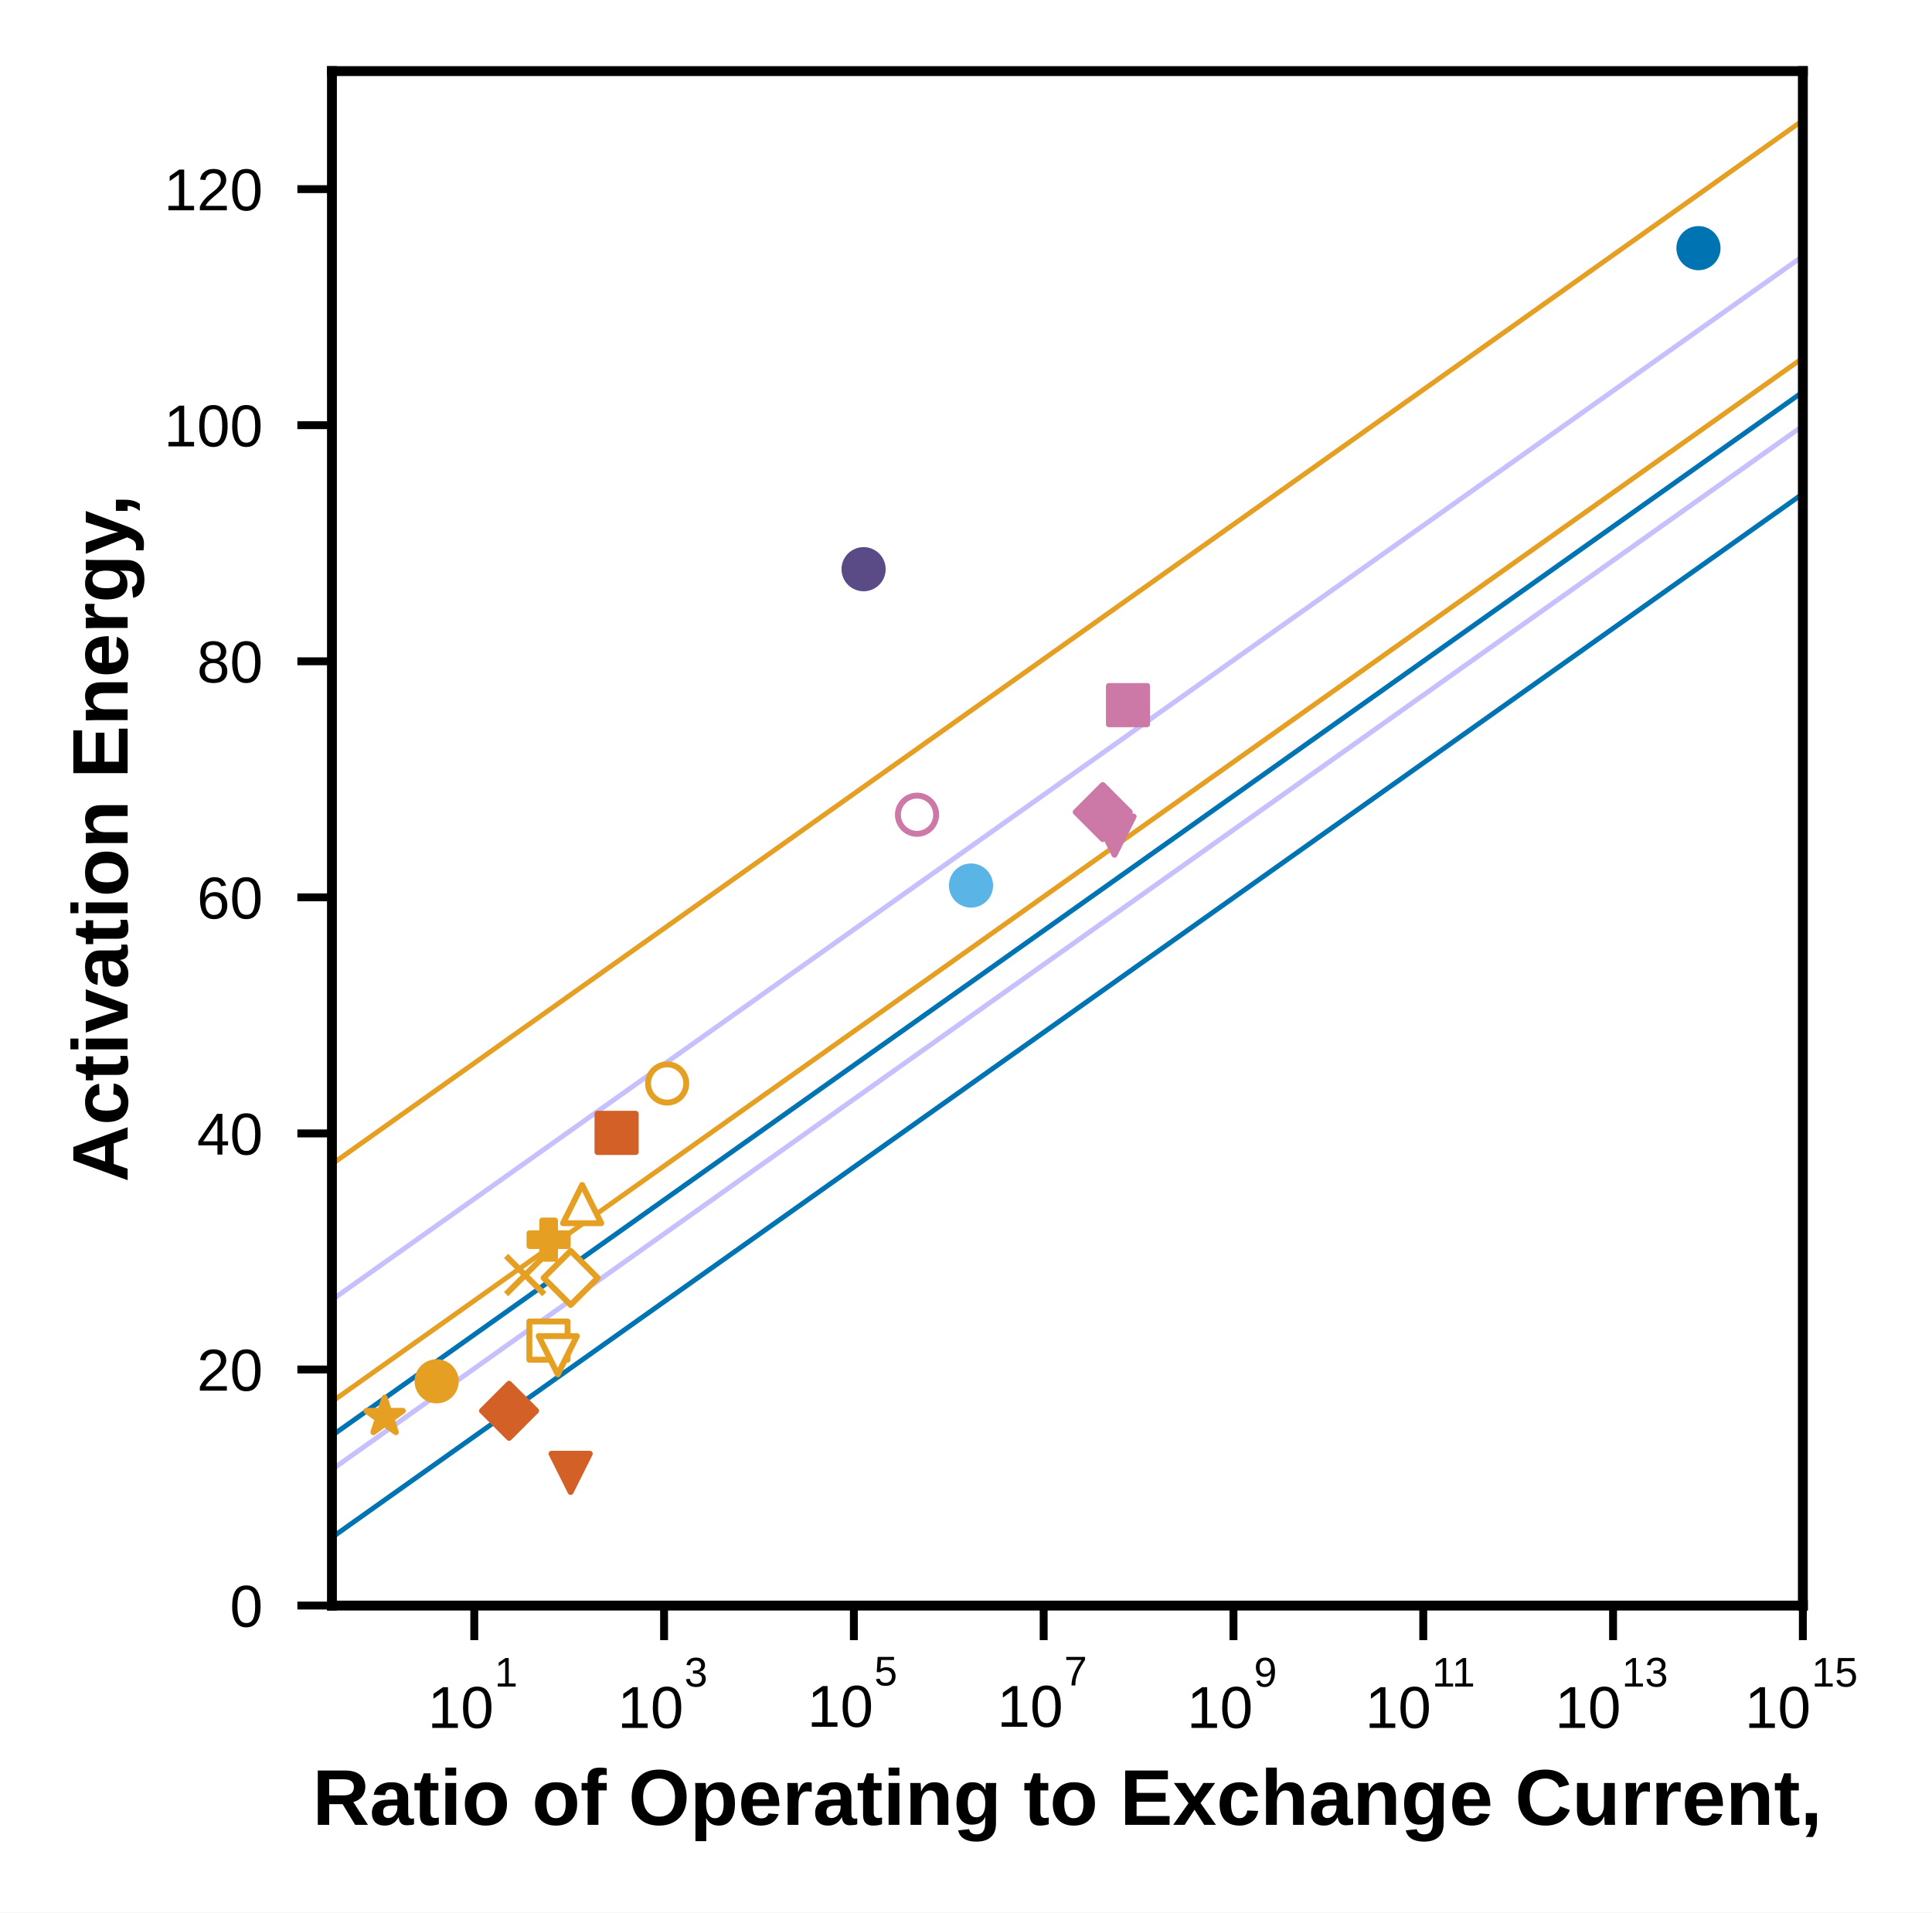
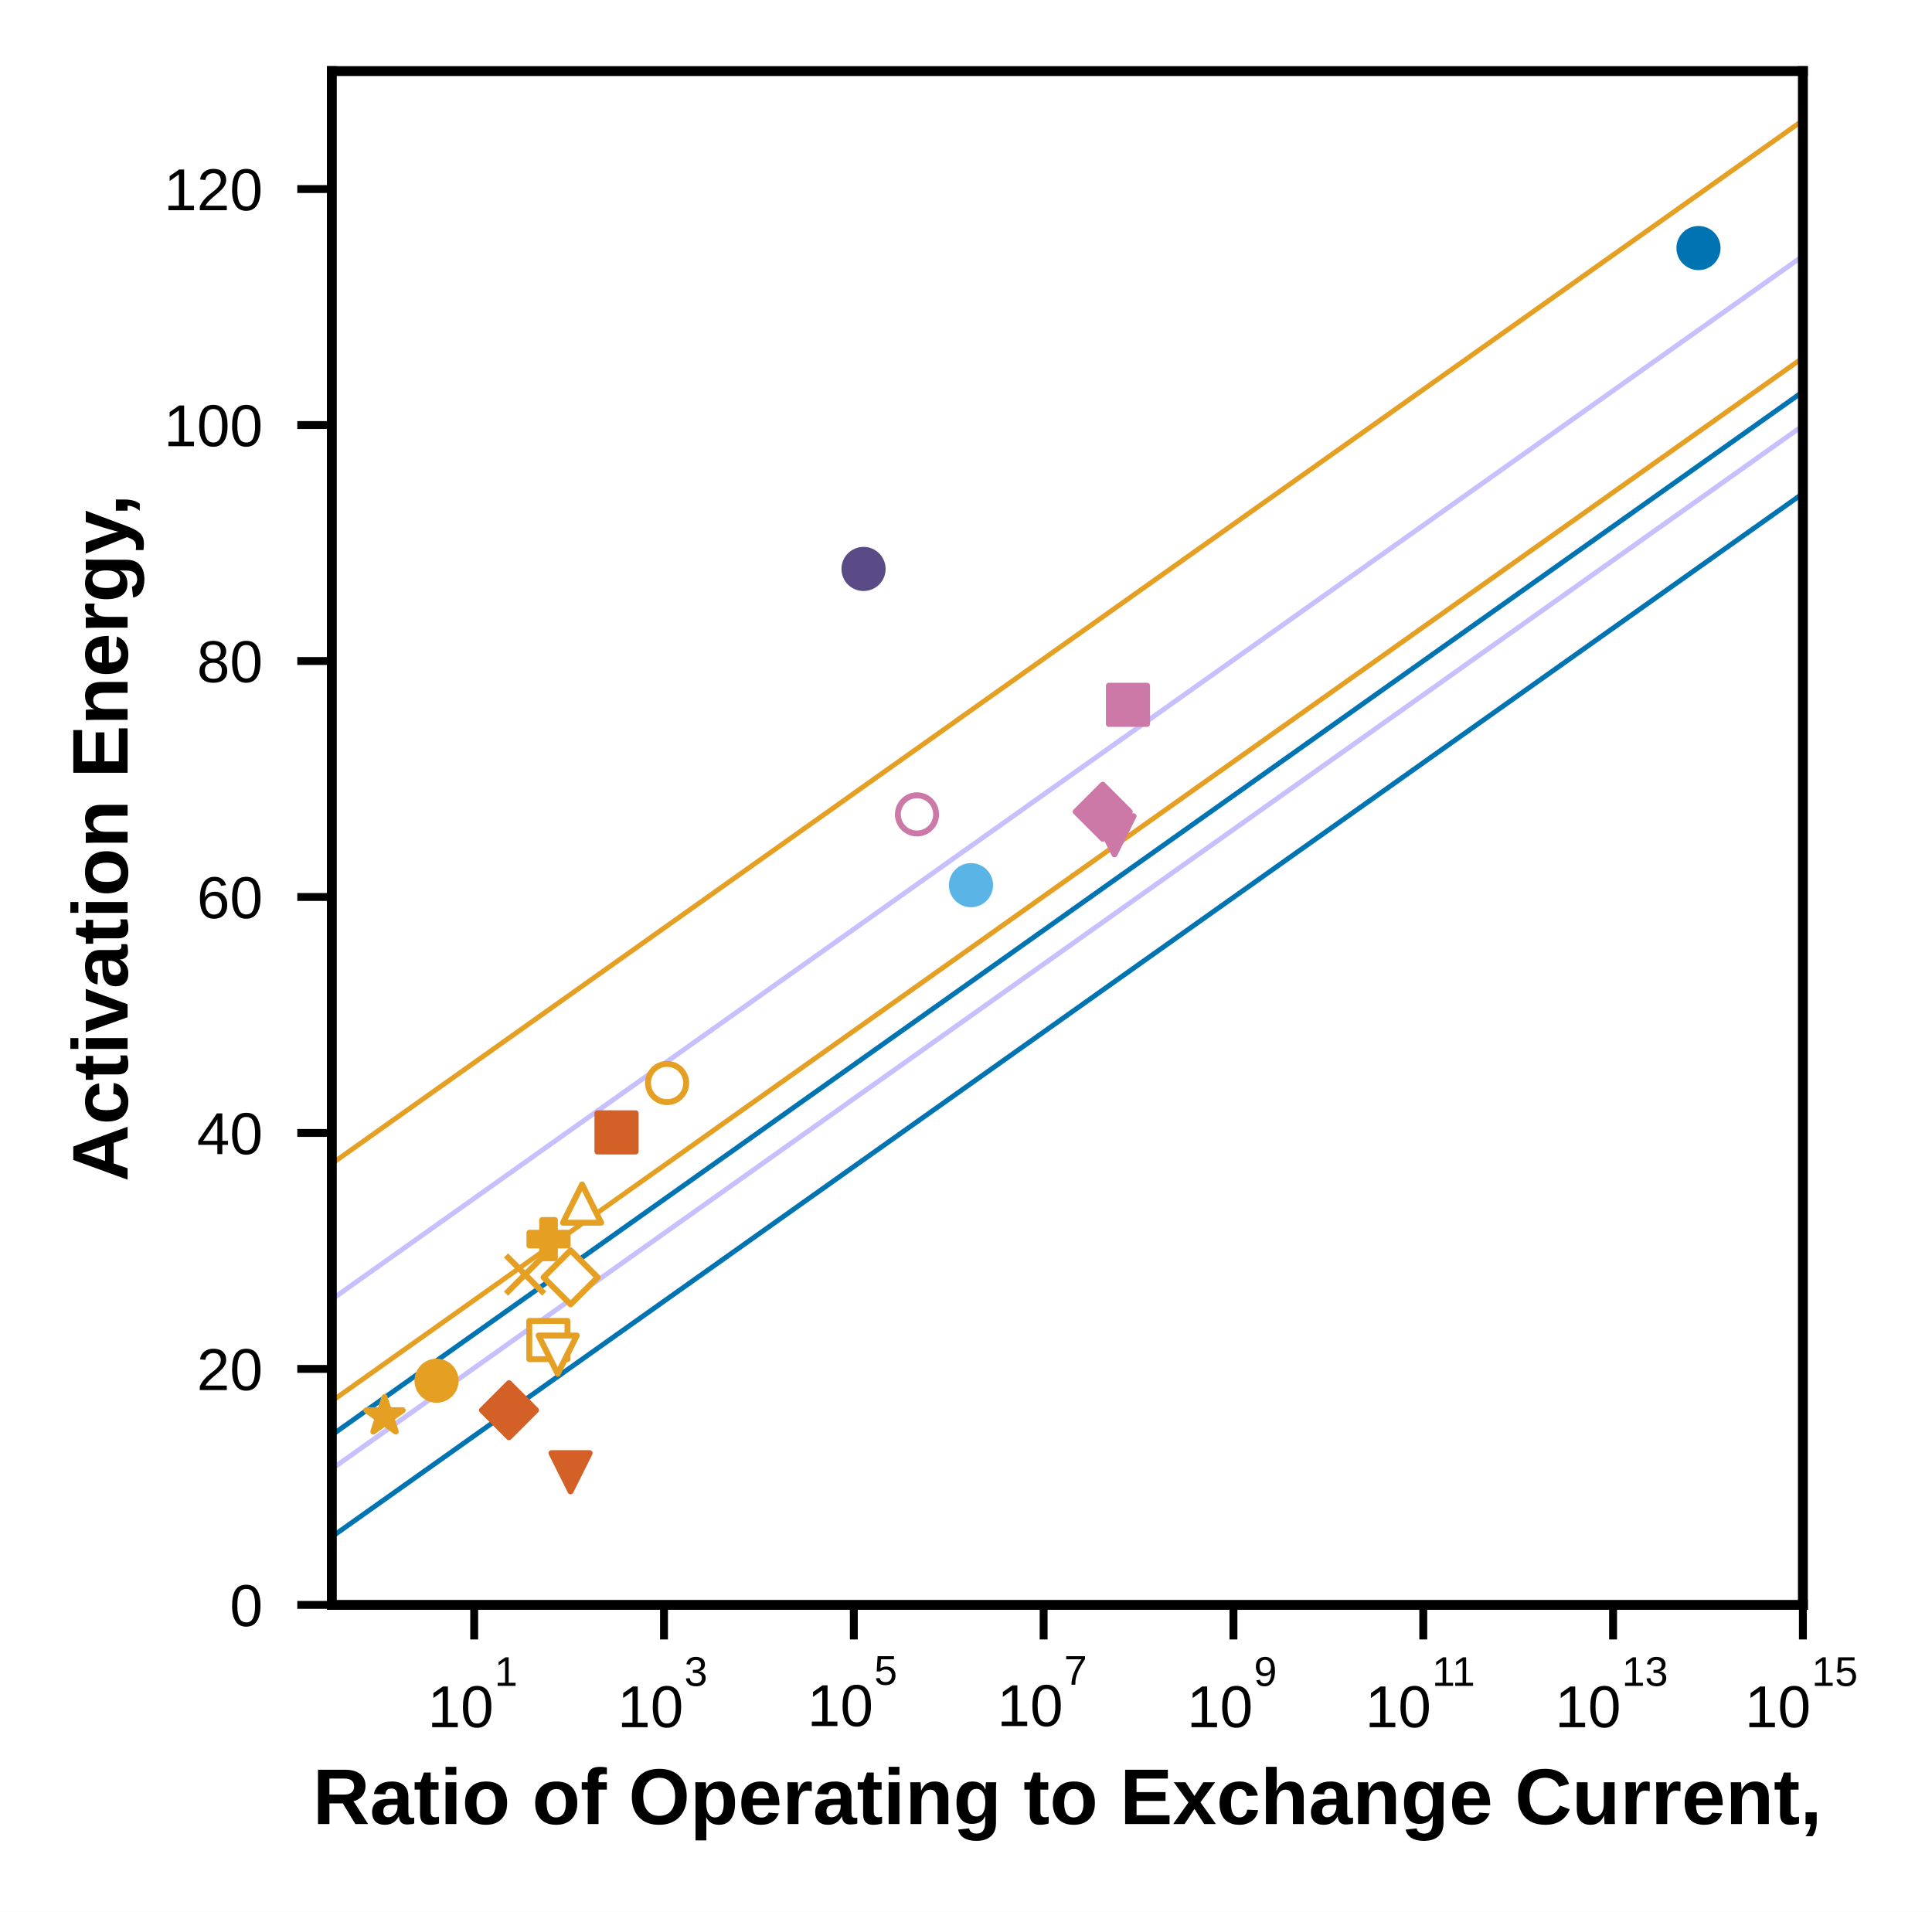
- <svg xmlns="http://www.w3.org/2000/svg" xmlns:xlink="http://www.w3.org/1999/xlink" width="195.679pt" height="193.677pt" viewBox="0 0 195.679 193.677" version="1.1">
+ <svg xmlns="http://www.w3.org/2000/svg" xmlns:xlink="http://www.w3.org/1999/xlink" width="195.739pt" height="193.677pt" viewBox="0 0 195.739 193.677" version="1.1">
  <defs>
    <style type="text/css">*{stroke-linejoin: round; stroke-linecap: butt}</style>
  </defs>
  <g id="figure_1">
    <g id="patch_1">
-       <path d="M 0 193.677  L 195.679 193.677  L 195.679 0  L 0 0  z " style="fill: #ffffff" />
+       <path d="M 0 193.677  L 195.739 193.677  L 195.739 0  L 0 0  z " style="fill: #ffffff" />
    </g>
    <g id="axes_1">
      <g id="patch_2">
-         <path d="M 33.62 162.59  L 182.599 162.59  L 182.599 7.2  L 33.62 7.2  z " style="fill: #ffffff" />
+         <path d="M 33.62 162.59  L 182.659 162.59  L 182.659 7.2  L 33.62 7.2  z " style="fill: #ffffff" />
      </g>
      <g id="matplotlib.axis_1">
        <g id="xtick_1">
          <g id="line2d_1">
            <defs>
-               <path id="m59f8ba6eaf" d="M 0 0  L 0 3.5  " style="stroke: #000000; stroke-width: 0.8" />
+               <path id="mdfa08ad2f6" d="M 0 0  L 0 3.5  " style="stroke: #000000; stroke-width: 0.8" />
            </defs>
            <g>
-               <use xlink:href="#m59f8ba6eaf" x="48.037" y="162.59" style="stroke: #000000; stroke-width: 0.8" />
+               <use xlink:href="#mdfa08ad2f6" x="48.043" y="162.59" style="stroke: #000000; stroke-width: 0.8" />
            </g>
          </g>
          <g id="text_1">
-             <g transform="translate(43.32702 175.7774)">
+             <g transform="translate(43.33283 175.7774)">
              <text>
                <tspan style="font: 6px 'Arial'" x="0 3.337" y="-0.8">10</tspan>
                <tspan style="font: 4.2px 'Arial'" x="6.778" y="-4.981">1</tspan>
              </text>
            </g>
          </g>
        </g>
        <g id="xtick_2">
          <g id="line2d_2">
            <g>
-               <use xlink:href="#m59f8ba6eaf" x="67.26" y="162.59" style="stroke: #000000; stroke-width: 0.8" />
+               <use xlink:href="#mdfa08ad2f6" x="67.274" y="162.59" style="stroke: #000000; stroke-width: 0.8" />
            </g>
          </g>
          <g id="text_2">
-             <g transform="translate(62.55014 175.7774)">
+             <g transform="translate(62.56369 175.7774)">
              <text>
                <tspan style="font: 6px 'Arial'" x="0 3.337" y="-0.8">10</tspan>
                <tspan style="font: 4.2px 'Arial'" x="6.778" y="-4.981">3</tspan>
              </text>
            </g>
          </g>
        </g>
        <g id="xtick_3">
          <g id="line2d_3">
            <g>
-               <use xlink:href="#m59f8ba6eaf" x="86.483" y="162.59" style="stroke: #000000; stroke-width: 0.8" />
+               <use xlink:href="#mdfa08ad2f6" x="86.505" y="162.59" style="stroke: #000000; stroke-width: 0.8" />
            </g>
          </g>
          <g id="text_3">
-             <g transform="translate(81.77326 175.7174)">
+             <g transform="translate(81.79455 175.7174)">
              <text>
                <tspan style="font: 6px 'Arial'" x="0 3.337" y="-0.854">10</tspan>
                <tspan style="font: 4.2px 'Arial'" x="6.778" y="-5.036">5</tspan>
              </text>
            </g>
          </g>
        </g>
        <g id="xtick_4">
          <g id="line2d_4">
            <g>
-               <use xlink:href="#m59f8ba6eaf" x="105.706" y="162.59" style="stroke: #000000; stroke-width: 0.8" />
+               <use xlink:href="#mdfa08ad2f6" x="105.735" y="162.59" style="stroke: #000000; stroke-width: 0.8" />
            </g>
          </g>
          <g id="text_4">
-             <g transform="translate(100.9964 175.7174)">
+             <g transform="translate(101.0254 175.7174)">
              <text>
                <tspan style="font: 6px 'Arial'" x="0 3.337" y="-0.854">10</tspan>
                <tspan style="font: 4.2px 'Arial'" x="6.778" y="-5.036">7</tspan>
              </text>
            </g>
          </g>
        </g>
        <g id="xtick_5">
          <g id="line2d_5">
            <g>
-               <use xlink:href="#m59f8ba6eaf" x="124.929" y="162.59" style="stroke: #000000; stroke-width: 0.8" />
+               <use xlink:href="#mdfa08ad2f6" x="124.966" y="162.59" style="stroke: #000000; stroke-width: 0.8" />
            </g>
          </g>
          <g id="text_5">
-             <g transform="translate(120.2195 175.7774)">
+             <g transform="translate(120.2563 175.7774)">
              <text>
                <tspan style="font: 6px 'Arial'" x="0 3.337" y="-0.8">10</tspan>
                <tspan style="font: 4.2px 'Arial'" x="6.778" y="-4.981">9</tspan>
              </text>
            </g>
          </g>
        </g>
        <g id="xtick_6">
          <g id="line2d_6">
            <g>
-               <use xlink:href="#m59f8ba6eaf" x="144.153" y="162.59" style="stroke: #000000; stroke-width: 0.8" />
+               <use xlink:href="#mdfa08ad2f6" x="144.197" y="162.59" style="stroke: #000000; stroke-width: 0.8" />
            </g>
          </g>
          <g id="text_6">
-             <g transform="translate(138.2726 175.7774)">
+             <g transform="translate(138.3171 175.7774)">
              <text>
                <tspan style="font: 6px 'Arial'" x="0 3.337" y="-0.8">10</tspan>
                <tspan style="font: 4.2px 'Arial'" x="6.778 9.114" y="-4.981">11</tspan>
              </text>
            </g>
          </g>
        </g>
        <g id="xtick_7">
          <g id="line2d_7">
            <g>
-               <use xlink:href="#m59f8ba6eaf" x="163.376" y="162.59" style="stroke: #000000; stroke-width: 0.8" />
+               <use xlink:href="#mdfa08ad2f6" x="163.428" y="162.59" style="stroke: #000000; stroke-width: 0.8" />
            </g>
          </g>
          <g id="text_7">
-             <g transform="translate(157.4957 175.7774)">
+             <g transform="translate(157.548 175.7774)">
              <text>
                <tspan style="font: 6px 'Arial'" x="0 3.337" y="-0.8">10</tspan>
                <tspan style="font: 4.2px 'Arial'" x="6.778 9.114" y="-4.981">13</tspan>
              </text>
            </g>
          </g>
        </g>
        <g id="xtick_8">
          <g id="line2d_8">
            <g>
-               <use xlink:href="#m59f8ba6eaf" x="182.599" y="162.59" style="stroke: #000000; stroke-width: 0.8" />
+               <use xlink:href="#mdfa08ad2f6" x="182.659" y="162.59" style="stroke: #000000; stroke-width: 0.8" />
            </g>
          </g>
          <g id="text_8">
-             <g transform="translate(176.7188 175.7774)">
+             <g transform="translate(176.7788 175.7774)">
              <text>
                <tspan style="font: 6px 'Arial'" x="0 3.337" y="-0.8">10</tspan>
                <tspan style="font: 4.2px 'Arial'" x="6.778 9.114" y="-4.981">15</tspan>
              </text>
            </g>
          </g>
        </g>
        <g id="text_9">
-           <text style="font: 700 8px 'Arial', sans-serif; text-anchor: middle" x="108.109" y="184.794" transform="rotate(-0 108.1093 184.7936)">Ratio of Operating to Exchange Current,</text>
+           <text style="font: 700 8px 'Arial', sans-serif; text-anchor: middle" x="108.139" y="184.794" transform="rotate(-0 108.1393 184.7936)">Ratio of Operating to Exchange Current,</text>
        </g>
      </g>
      <g id="matplotlib.axis_2">
        <g id="ytick_1">
          <g id="line2d_9">
            <defs>
-               <path id="m1015390d9a" d="M 0 0  L -3.5 0  " style="stroke: #000000; stroke-width: 0.8" />
+               <path id="m49e9989219" d="M 0 0  L -3.5 0  " style="stroke: #000000; stroke-width: 0.8" />
            </defs>
            <g>
-               <use xlink:href="#m1015390d9a" x="33.62" y="162.59" style="stroke: #000000; stroke-width: 0.8" />
+               <use xlink:href="#m49e9989219" x="33.62" y="162.59" style="stroke: #000000; stroke-width: 0.8" />
            </g>
          </g>
          <g id="text_10">
            <text style="font: 6px 'Arial', sans-serif; text-anchor: end" x="26.62" y="164.737" transform="rotate(-0 26.61969 164.7372)">0</text>
          </g>
        </g>
        <g id="ytick_2">
          <g id="line2d_10">
            <g>
-               <use xlink:href="#m1015390d9a" x="33.62" y="138.684" style="stroke: #000000; stroke-width: 0.8" />
+               <use xlink:href="#m49e9989219" x="33.62" y="138.684" style="stroke: #000000; stroke-width: 0.8" />
            </g>
          </g>
          <g id="text_11">
            <text style="font: 6px 'Arial', sans-serif; text-anchor: end" x="26.62" y="140.831" transform="rotate(-0 26.61969 140.8311)">20</text>
          </g>
        </g>
        <g id="ytick_3">
          <g id="line2d_11">
            <g>
-               <use xlink:href="#m1015390d9a" x="33.62" y="114.778" style="stroke: #000000; stroke-width: 0.8" />
+               <use xlink:href="#m49e9989219" x="33.62" y="114.778" style="stroke: #000000; stroke-width: 0.8" />
            </g>
          </g>
          <g id="text_12">
            <text style="font: 6px 'Arial', sans-serif; text-anchor: end" x="26.62" y="116.925" transform="rotate(-0 26.61969 116.9249)">40</text>
          </g>
        </g>
        <g id="ytick_4">
          <g id="line2d_12">
            <g>
-               <use xlink:href="#m1015390d9a" x="33.62" y="90.871" style="stroke: #000000; stroke-width: 0.8" />
+               <use xlink:href="#m49e9989219" x="33.62" y="90.871" style="stroke: #000000; stroke-width: 0.8" />
            </g>
          </g>
          <g id="text_13">
            <text style="font: 6px 'Arial', sans-serif; text-anchor: end" x="26.62" y="93.019" transform="rotate(-0 26.61969 93.01882)">60</text>
          </g>
        </g>
        <g id="ytick_5">
          <g id="line2d_13">
            <g>
-               <use xlink:href="#m1015390d9a" x="33.62" y="66.965" style="stroke: #000000; stroke-width: 0.8" />
+               <use xlink:href="#m49e9989219" x="33.62" y="66.965" style="stroke: #000000; stroke-width: 0.8" />
            </g>
          </g>
          <g id="text_14">
            <text style="font: 6px 'Arial', sans-serif; text-anchor: end" x="26.62" y="69.113" transform="rotate(-0 26.61969 69.11268)">80</text>
          </g>
        </g>
        <g id="ytick_6">
          <g id="line2d_14">
            <g>
-               <use xlink:href="#m1015390d9a" x="33.62" y="43.059" style="stroke: #000000; stroke-width: 0.8" />
+               <use xlink:href="#m49e9989219" x="33.62" y="43.059" style="stroke: #000000; stroke-width: 0.8" />
            </g>
          </g>
          <g id="text_15">
            <text style="font: 6px 'Arial', sans-serif; text-anchor: end" x="26.62" y="45.207" transform="rotate(-0 26.61969 45.20655)">100</text>
          </g>
        </g>
        <g id="ytick_7">
          <g id="line2d_15">
            <g>
-               <use xlink:href="#m1015390d9a" x="33.62" y="19.153" style="stroke: #000000; stroke-width: 0.8" />
+               <use xlink:href="#m49e9989219" x="33.62" y="19.153" style="stroke: #000000; stroke-width: 0.8" />
            </g>
          </g>
          <g id="text_16">
            <text style="font: 6px 'Arial', sans-serif; text-anchor: end" x="26.62" y="21.3" transform="rotate(-0 26.61969 21.30041)">120</text>
          </g>
        </g>
        <g id="text_17">
          <text style="font: 700 8px 'Arial', sans-serif; text-anchor: middle" x="12.926" y="84.895" transform="rotate(-90 12.92625 84.89494)">Activation Energy,</text>
        </g>
      </g>
      <g id="QuadContourSet_1">
-         <path d="M 33.62 155.689  L 182.599 49.994  L 182.599 49.994  " clip-path="url(#pd9effc03ba)" style="fill: none; stroke: #0073b2; stroke-width: 0.5" />
-         <path d="M 33.62 145.379  L 61.554 125.561  L 95.955 101.154  L 108.035 92.584  L 182.599 39.684  L 182.599 39.684  " clip-path="url(#pd9effc03ba)" style="fill: none; stroke: #0073b2; stroke-width: 0.5" />
+         <path d="M 33.62 155.689  L 182.659 49.994  L 182.659 49.994  " clip-path="url(#p06edf9e476)" style="fill: none; stroke: #0073b2; stroke-width: 0.5" />
+         <path d="M 33.62 145.379  L 61.565 125.561  L 95.98 101.154  L 108.065 92.584  L 182.659 39.684  L 182.659 39.684  " clip-path="url(#p06edf9e476)" style="fill: none; stroke: #0073b2; stroke-width: 0.5" />
      </g>
      <g id="QuadContourSet_2">
-         <path d="M 33.62 148.815  L 77.798 117.473  L 122.649 85.652  L 149.791 66.397  L 182.599 43.121  L 182.599 43.121  " clip-path="url(#pd9effc03ba)" style="fill: none; stroke: #c6c0fe; stroke-width: 0.5" />
-         <path d="M 33.62 131.631  L 44.807 123.695  L 182.599 25.937  L 182.599 25.937  " clip-path="url(#pd9effc03ba)" style="fill: none; stroke: #c6c0fe; stroke-width: 0.5" />
+         <path d="M 33.62 148.815  L 77.815 117.473  L 122.685 85.652  L 149.751 66.458  L 175.199 48.411  L 182.659 43.121  L 182.659 43.121  " clip-path="url(#p06edf9e476)" style="fill: none; stroke: #c6c0fe; stroke-width: 0.5" />
+         <path d="M 33.62 131.631  L 44.811 123.695  L 182.659 25.937  L 182.659 25.937  " clip-path="url(#p06edf9e476)" style="fill: none; stroke: #c6c0fe; stroke-width: 0.5" />
      </g>
      <g id="QuadContourSet_3">
-         <path d="M 33.62 141.942  L 53.901 127.553  L 182.599 36.247  L 182.599 36.247  " clip-path="url(#pd9effc03ba)" style="fill: none; stroke: #e5a024; stroke-width: 0.5" />
-         <path d="M 33.62 117.884  L 182.599 12.189  L 182.599 12.189  " clip-path="url(#pd9effc03ba)" style="fill: none; stroke: #e5a024; stroke-width: 0.5" />
+         <path d="M 33.62 141.942  L 53.909 127.553  L 182.659 36.247  L 182.659 36.247  " clip-path="url(#p06edf9e476)" style="fill: none; stroke: #e5a024; stroke-width: 0.5" />
+         <path d="M 33.62 117.884  L 182.659 12.189  L 182.659 12.189  " clip-path="url(#p06edf9e476)" style="fill: none; stroke: #e5a024; stroke-width: 0.5" />
      </g>
      <g id="patch_3">
        <path d="M 33.62 162.59  L 33.62 7.2  " style="fill: none; stroke: #000000; stroke-linejoin: miter; stroke-linecap: square" />
      </g>
      <g id="patch_4">
-         <path d="M 182.599 162.59  L 182.599 7.2  " style="fill: none; stroke: #000000; stroke-linejoin: miter; stroke-linecap: square" />
+         <path d="M 182.659 162.59  L 182.659 7.2  " style="fill: none; stroke: #000000; stroke-linejoin: miter; stroke-linecap: square" />
      </g>
      <g id="patch_5">
-         <path d="M 33.62 162.59  L 182.599 162.59  " style="fill: none; stroke: #000000; stroke-linejoin: miter; stroke-linecap: square" />
+         <path d="M 33.62 162.59  L 182.659 162.59  " style="fill: none; stroke: #000000; stroke-linejoin: miter; stroke-linecap: square" />
      </g>
      <g id="patch_6">
-         <path d="M 33.62 7.2  L 182.599 7.2  " style="fill: none; stroke: #000000; stroke-linejoin: miter; stroke-linecap: square" />
+         <path d="M 33.62 7.2  L 182.659 7.2  " style="fill: none; stroke: #000000; stroke-linejoin: miter; stroke-linecap: square" />
      </g>
      <g id="PathCollection_1">
        <defs>
-           <path id="mdda70ba181" d="M 0 1.936  C 0.514 1.936 1.006 1.732 1.369 1.369  C 1.732 1.006 1.936 0.514 1.936 0  C 1.936 -0.514 1.732 -1.006 1.369 -1.369  C 1.006 -1.732 0.514 -1.936 0 -1.936  C -0.514 -1.936 -1.006 -1.732 -1.369 -1.369  C -1.732 -1.006 -1.936 -0.514 -1.936 0  C -1.936 0.514 -1.732 1.006 -1.369 1.369  C -1.006 1.732 -0.514 1.936 0 1.936  z " style="stroke: #5ab4e5; stroke-width: 0.6" />
-         </defs>
-         <g clip-path="url(#pd9effc03ba)">
-           <use xlink:href="#mdda70ba181" x="98.347" y="89.676" style="fill: #5ab4e5; stroke: #5ab4e5; stroke-width: 0.6" />
+           <path id="ma24a5ceb34" d="M 0 1.936  C 0.514 1.936 1.006 1.732 1.369 1.369  C 1.732 1.006 1.936 0.514 1.936 0  C 1.936 -0.514 1.732 -1.006 1.369 -1.369  C 1.006 -1.732 0.514 -1.936 0 -1.936  C -0.514 -1.936 -1.006 -1.732 -1.369 -1.369  C -1.732 -1.006 -1.936 -0.514 -1.936 0  C -1.936 0.514 -1.732 1.006 -1.369 1.369  C -1.006 1.732 -0.514 1.936 0 1.936  z " style="stroke: #5ab4e5; stroke-width: 0.6" />
+         </defs>
+         <g clip-path="url(#p06edf9e476)">
+           <use xlink:href="#ma24a5ceb34" x="98.374" y="89.676" style="fill: #5ab4e5; stroke: #5ab4e5; stroke-width: 0.6" />
        </g>
      </g>
      <g id="PathCollection_2">
        <defs>
-           <path id="m3dbda629e9" d="M 0 1.936  C 0.514 1.936 1.006 1.732 1.369 1.369  C 1.732 1.006 1.936 0.514 1.936 0  C 1.936 -0.514 1.732 -1.006 1.369 -1.369  C 1.006 -1.732 0.514 -1.936 0 -1.936  C -0.514 -1.936 -1.006 -1.732 -1.369 -1.369  C -1.732 -1.006 -1.936 -0.514 -1.936 0  C -1.936 0.514 -1.732 1.006 -1.369 1.369  C -1.006 1.732 -0.514 1.936 0 1.936  z " style="stroke: #5a4a85; stroke-width: 0.6" />
-         </defs>
-         <g clip-path="url(#pd9effc03ba)">
-           <use xlink:href="#m3dbda629e9" x="87.467" y="57.64" style="fill: #5a4a85; stroke: #5a4a85; stroke-width: 0.6" />
+           <path id="m36ba5f5956" d="M 0 1.936  C 0.514 1.936 1.006 1.732 1.369 1.369  C 1.732 1.006 1.936 0.514 1.936 0  C 1.936 -0.514 1.732 -1.006 1.369 -1.369  C 1.006 -1.732 0.514 -1.936 0 -1.936  C -0.514 -1.936 -1.006 -1.732 -1.369 -1.369  C -1.732 -1.006 -1.936 -0.514 -1.936 0  C -1.936 0.514 -1.732 1.006 -1.369 1.369  C -1.006 1.732 -0.514 1.936 0 1.936  z " style="stroke: #5a4a85; stroke-width: 0.6" />
+         </defs>
+         <g clip-path="url(#p06edf9e476)">
+           <use xlink:href="#m36ba5f5956" x="87.489" y="57.64" style="fill: #5a4a85; stroke: #5a4a85; stroke-width: 0.6" />
        </g>
      </g>
      <g id="PathCollection_3">
        <defs>
-           <path id="m2a5d852bc6" d="M 0 2.739  L 2.739 0  L 0 -2.739  L -2.739 0  z " style="stroke: #d36027; stroke-width: 0.6" />
-         </defs>
-         <g clip-path="url(#pd9effc03ba)">
-           <use xlink:href="#m2a5d852bc6" x="51.561" y="142.866" style="fill: #d36027; stroke: #d36027; stroke-width: 0.6" />
+           <path id="mf5b99dde10" d="M 0 2.739  L 2.739 0  L 0 -2.739  L -2.739 0  z " style="stroke: #d36027; stroke-width: 0.6" />
+         </defs>
+         <g clip-path="url(#p06edf9e476)">
+           <use xlink:href="#mf5b99dde10" x="51.568" y="142.866" style="fill: #d36027; stroke: #d36027; stroke-width: 0.6" />
        </g>
      </g>
      <g id="PathCollection_4">
        <defs>
-           <path id="me01fcc374c" d="M -0 1.936  L 1.936 -1.936  L -1.936 -1.936  z " style="stroke: #d36027; stroke-width: 0.6" />
-         </defs>
-         <g clip-path="url(#pd9effc03ba)">
-           <use xlink:href="#me01fcc374c" x="57.795" y="149.152" style="fill: #d36027; stroke: #d36027; stroke-width: 0.6" />
+           <path id="me259a99686" d="M -0 1.936  L 1.936 -1.936  L -1.936 -1.936  z " style="stroke: #d36027; stroke-width: 0.6" />
+         </defs>
+         <g clip-path="url(#p06edf9e476)">
+           <use xlink:href="#me259a99686" x="57.805" y="149.152" style="fill: #d36027; stroke: #d36027; stroke-width: 0.6" />
        </g>
      </g>
      <g id="PathCollection_5">
        <defs>
-           <path id="me2a30d2ce2" d="M -1.936 1.936  L 1.936 1.936  L 1.936 -1.936  L -1.936 -1.936  z " style="stroke: #d36027; stroke-width: 0.6" />
-         </defs>
-         <g clip-path="url(#pd9effc03ba)">
-           <use xlink:href="#me2a30d2ce2" x="62.452" y="114.723" style="fill: #d36027; stroke: #d36027; stroke-width: 0.6" />
+           <path id="mb5a6a4bdee" d="M -1.936 1.936  L 1.936 1.936  L 1.936 -1.936  L -1.936 -1.936  z " style="stroke: #d36027; stroke-width: 0.6" />
+         </defs>
+         <g clip-path="url(#p06edf9e476)">
+           <use xlink:href="#mb5a6a4bdee" x="62.464" y="114.723" style="fill: #d36027; stroke: #d36027; stroke-width: 0.6" />
        </g>
      </g>
      <g id="PathCollection_6">
        <defs>
-           <path id="m339d6d4462" d="M 0 -1.936  L -0.435 -0.598  L -1.842 -0.598  L -0.703 0.229  L -1.138 1.567  L -0 0.74  L 1.138 1.567  L 0.703 0.229  L 1.842 -0.598  L 0.435 -0.598  z " style="stroke: #e5a024; stroke-width: 0.6" />
-         </defs>
-         <g clip-path="url(#pd9effc03ba)">
-           <use xlink:href="#m339d6d4462" x="38.956" y="143.465" style="fill: #e5a024; stroke: #e5a024; stroke-width: 0.6" />
+           <path id="mf04ad7f18f" d="M 0 -1.936  L -0.435 -0.598  L -1.842 -0.598  L -0.703 0.229  L -1.138 1.567  L -0 0.74  L 1.138 1.567  L 0.703 0.229  L 1.842 -0.598  L 0.435 -0.598  z " style="stroke: #e5a024; stroke-width: 0.6" />
+         </defs>
+         <g clip-path="url(#p06edf9e476)">
+           <use xlink:href="#mf04ad7f18f" x="38.958" y="143.465" style="fill: #e5a024; stroke: #e5a024; stroke-width: 0.6" />
        </g>
      </g>
      <g id="PathCollection_7">
        <defs>
-           <path id="mea5c9d6b14" d="M 0 1.936  C 0.514 1.936 1.006 1.732 1.369 1.369  C 1.732 1.006 1.936 0.514 1.936 0  C 1.936 -0.514 1.732 -1.006 1.369 -1.369  C 1.006 -1.732 0.514 -1.936 0 -1.936  C -0.514 -1.936 -1.006 -1.732 -1.369 -1.369  C -1.732 -1.006 -1.936 -0.514 -1.936 0  C -1.936 0.514 -1.732 1.006 -1.369 1.369  C -1.006 1.732 -0.514 1.936 0 1.936  z " style="stroke: #e5a024; stroke-width: 0.6" />
-         </defs>
-         <g clip-path="url(#pd9effc03ba)">
-           <use xlink:href="#mea5c9d6b14" x="44.224" y="139.879" style="fill: #e5a024; stroke: #e5a024; stroke-width: 0.6" />
+           <path id="mcf2ba70696" d="M 0 1.936  C 0.514 1.936 1.006 1.732 1.369 1.369  C 1.732 1.006 1.936 0.514 1.936 0  C 1.936 -0.514 1.732 -1.006 1.369 -1.369  C 1.006 -1.732 0.514 -1.936 0 -1.936  C -0.514 -1.936 -1.006 -1.732 -1.369 -1.369  C -1.732 -1.006 -1.936 -0.514 -1.936 0  C -1.936 0.514 -1.732 1.006 -1.369 1.369  C -1.006 1.732 -0.514 1.936 0 1.936  z " style="stroke: #e5a024; stroke-width: 0.6" />
+         </defs>
+         <g clip-path="url(#p06edf9e476)">
+           <use xlink:href="#mcf2ba70696" x="44.228" y="139.879" style="fill: #e5a024; stroke: #e5a024; stroke-width: 0.6" />
        </g>
      </g>
      <g id="PathCollection_8">
        <defs>
-           <path id="ma37fce8394" d="M -0.645 1.936  L 0.645 1.936  L 0.645 0.645  L 1.936 0.645  L 1.936 -0.645  L 0.645 -0.645  L 0.645 -1.936  L -0.645 -1.936  L -0.645 -0.645  L -1.936 -0.645  L -1.936 0.645  L -0.645 0.645  z " style="stroke: #e5a024; stroke-width: 0.6" />
-         </defs>
-         <g clip-path="url(#pd9effc03ba)">
-           <use xlink:href="#ma37fce8394" x="55.566" y="125.535" style="fill: #e5a024; stroke: #e5a024; stroke-width: 0.6" />
+           <path id="m00a5cb3223" d="M -0.645 1.936  L 0.645 1.936  L 0.645 0.645  L 1.936 0.645  L 1.936 -0.645  L 0.645 -0.645  L 0.645 -1.936  L -0.645 -1.936  L -0.645 -0.645  L -1.936 -0.645  L -1.936 0.645  L -0.645 0.645  z " style="stroke: #e5a024; stroke-width: 0.6" />
+         </defs>
+         <g clip-path="url(#p06edf9e476)">
+           <use xlink:href="#m00a5cb3223" x="55.575" y="125.535" style="fill: #e5a024; stroke: #e5a024; stroke-width: 0.6" />
        </g>
      </g>
      <g id="PathCollection_9">
        <defs>
-           <path id="m2c37dd8e87" d="M -1.936 1.936  L 1.936 -1.936  M -1.936 -1.936  L 1.936 1.936  " style="stroke: #e5a024; stroke-width: 0.6" />
-         </defs>
-         <g clip-path="url(#pd9effc03ba)">
-           <use xlink:href="#m2c37dd8e87" x="53.191" y="129.121" style="fill: #e5a024; stroke: #e5a024; stroke-width: 0.6" />
+           <path id="maf0bce2b60" d="M -1.936 1.936  L 1.936 -1.936  M -1.936 -1.936  L 1.936 1.936  " style="stroke: #e5a024; stroke-width: 0.6" />
+         </defs>
+         <g clip-path="url(#p06edf9e476)">
+           <use xlink:href="#maf0bce2b60" x="53.199" y="129.121" style="fill: #e5a024; stroke: #e5a024; stroke-width: 0.6" />
        </g>
      </g>
      <g id="PathCollection_10">
        <defs>
-           <path id="m26f7a0dbd1" d="M 0 1.936  C 0.514 1.936 1.006 1.732 1.369 1.369  C 1.732 1.006 1.936 0.514 1.936 0  C 1.936 -0.514 1.732 -1.006 1.369 -1.369  C 1.006 -1.732 0.514 -1.936 0 -1.936  C -0.514 -1.936 -1.006 -1.732 -1.369 -1.369  C -1.732 -1.006 -1.936 -0.514 -1.936 0  C -1.936 0.514 -1.732 1.006 -1.369 1.369  C -1.006 1.732 -0.514 1.936 0 1.936  z " style="stroke: #cc79a7; stroke-width: 0.6" />
-         </defs>
-         <g clip-path="url(#pd9effc03ba)">
-           <use xlink:href="#m26f7a0dbd1" x="92.88" y="82.504" style="fill: #ffffff; stroke: #cc79a7; stroke-width: 0.6" />
+           <path id="m44fd5f670d" d="M 0 1.936  C 0.514 1.936 1.006 1.732 1.369 1.369  C 1.732 1.006 1.936 0.514 1.936 0  C 1.936 -0.514 1.732 -1.006 1.369 -1.369  C 1.006 -1.732 0.514 -1.936 0 -1.936  C -0.514 -1.936 -1.006 -1.732 -1.369 -1.369  C -1.732 -1.006 -1.936 -0.514 -1.936 0  C -1.936 0.514 -1.732 1.006 -1.369 1.369  C -1.006 1.732 -0.514 1.936 0 1.936  z " style="stroke: #cc79a7; stroke-width: 0.6" />
+         </defs>
+         <g clip-path="url(#p06edf9e476)">
+           <use xlink:href="#m44fd5f670d" x="92.904" y="82.504" style="fill: #ffffff; stroke: #cc79a7; stroke-width: 0.6" />
        </g>
      </g>
      <g id="PathCollection_11">
        <defs>
-           <path id="m1964cd7545" d="M 0 2.739  L 2.739 0  L 0 -2.739  L -2.739 0  z " style="stroke: #cc79a7; stroke-width: 0.6" />
-         </defs>
-         <g clip-path="url(#pd9effc03ba)">
-           <use xlink:href="#m1964cd7545" x="111.69" y="82.237" style="fill: #cc79a7; stroke: #cc79a7; stroke-width: 0.6" />
+           <path id="m917c3338fc" d="M 0 2.739  L 2.739 0  L 0 -2.739  L -2.739 0  z " style="stroke: #cc79a7; stroke-width: 0.6" />
+         </defs>
+         <g clip-path="url(#p06edf9e476)">
+           <use xlink:href="#m917c3338fc" x="111.722" y="82.237" style="fill: #cc79a7; stroke: #cc79a7; stroke-width: 0.6" />
        </g>
      </g>
      <g id="PathCollection_12">
        <defs>
-           <path id="mef64a7af6f" d="M -0 1.936  L 1.936 -1.936  L -1.936 -1.936  z " style="stroke: #cc79a7; stroke-width: 0.6" />
-         </defs>
-         <g clip-path="url(#pd9effc03ba)">
-           <use xlink:href="#mef64a7af6f" x="112.879" y="84.622" style="fill: #cc79a7; stroke: #cc79a7; stroke-width: 0.6" />
+           <path id="m69e145afae" d="M -0 1.936  L 1.936 -1.936  L -1.936 -1.936  z " style="stroke: #cc79a7; stroke-width: 0.6" />
+         </defs>
+         <g clip-path="url(#p06edf9e476)">
+           <use xlink:href="#m69e145afae" x="112.91" y="84.622" style="fill: #cc79a7; stroke: #cc79a7; stroke-width: 0.6" />
        </g>
      </g>
      <g id="PathCollection_13">
        <defs>
-           <path id="m9283ef0ada" d="M -1.936 1.936  L 1.936 1.936  L 1.936 -1.936  L -1.936 -1.936  z " style="stroke: #cc79a7; stroke-width: 0.6" />
-         </defs>
-         <g clip-path="url(#pd9effc03ba)">
-           <use xlink:href="#m9283ef0ada" x="114.248" y="71.405" style="fill: #cc79a7; stroke: #cc79a7; stroke-width: 0.6" />
+           <path id="m979957c88b" d="M -1.936 1.936  L 1.936 1.936  L 1.936 -1.936  L -1.936 -1.936  z " style="stroke: #cc79a7; stroke-width: 0.6" />
+         </defs>
+         <g clip-path="url(#p06edf9e476)">
+           <use xlink:href="#m979957c88b" x="114.281" y="71.405" style="fill: #cc79a7; stroke: #cc79a7; stroke-width: 0.6" />
        </g>
      </g>
      <g id="PathCollection_14">
        <defs>
-           <path id="m6c36eaa449" d="M -1.936 1.936  L 1.936 1.936  L 1.936 -1.936  L -1.936 -1.936  z " style="stroke: #e5a024; stroke-width: 0.6" />
-         </defs>
-         <g clip-path="url(#pd9effc03ba)">
-           <use xlink:href="#m6c36eaa449" x="55.551" y="135.758" style="fill: #ffffff; stroke: #e5a024; stroke-width: 0.6" />
+           <path id="m6c04292ee0" d="M -1.936 1.936  L 1.936 1.936  L 1.936 -1.936  L -1.936 -1.936  z " style="stroke: #e5a024; stroke-width: 0.6" />
+         </defs>
+         <g clip-path="url(#p06edf9e476)">
+           <use xlink:href="#m6c04292ee0" x="55.559" y="135.758" style="fill: #ffffff; stroke: #e5a024; stroke-width: 0.6" />
        </g>
      </g>
      <g id="PathCollection_15">
        <defs>
-           <path id="m8677952781" d="M -0 1.936  L 1.936 -1.936  L -1.936 -1.936  z " style="stroke: #e5a024; stroke-width: 0.6" />
-         </defs>
-         <g clip-path="url(#pd9effc03ba)">
-           <use xlink:href="#m8677952781" x="56.493" y="137.239" style="fill: #ffffff; stroke: #e5a024; stroke-width: 0.6" />
+           <path id="m0d5f6f601c" d="M -0 1.936  L 1.936 -1.936  L -1.936 -1.936  z " style="stroke: #e5a024; stroke-width: 0.6" />
+         </defs>
+         <g clip-path="url(#p06edf9e476)">
+           <use xlink:href="#m0d5f6f601c" x="56.502" y="137.239" style="fill: #ffffff; stroke: #e5a024; stroke-width: 0.6" />
        </g>
      </g>
      <g id="PathCollection_16">
        <defs>
-           <path id="m75dd921791" d="M 0 2.739  L 2.739 0  L 0 -2.739  L -2.739 0  z " style="stroke: #e5a024; stroke-width: 0.6" />
-         </defs>
-         <g clip-path="url(#pd9effc03ba)">
-           <use xlink:href="#m75dd921791" x="57.799" y="129.408" style="fill: #ffffff; stroke: #e5a024; stroke-width: 0.6" />
+           <path id="me08d983806" d="M 0 2.739  L 2.739 0  L 0 -2.739  L -2.739 0  z " style="stroke: #e5a024; stroke-width: 0.6" />
+         </defs>
+         <g clip-path="url(#p06edf9e476)">
+           <use xlink:href="#me08d983806" x="57.809" y="129.408" style="fill: #ffffff; stroke: #e5a024; stroke-width: 0.6" />
        </g>
      </g>
      <g id="PathCollection_17">
        <defs>
-           <path id="m08485996ee" d="M 0 -1.936  L -1.936 1.936  L 1.936 1.936  z " style="stroke: #e5a024; stroke-width: 0.6" />
-         </defs>
-         <g clip-path="url(#pd9effc03ba)">
-           <use xlink:href="#m08485996ee" x="58.962" y="121.934" style="fill: #ffffff; stroke: #e5a024; stroke-width: 0.6" />
+           <path id="m3e302a6437" d="M 0 -1.936  L -1.936 1.936  L 1.936 1.936  z " style="stroke: #e5a024; stroke-width: 0.6" />
+         </defs>
+         <g clip-path="url(#p06edf9e476)">
+           <use xlink:href="#m3e302a6437" x="58.972" y="121.934" style="fill: #ffffff; stroke: #e5a024; stroke-width: 0.6" />
        </g>
      </g>
      <g id="PathCollection_18">
        <defs>
-           <path id="m58aaf6f381" d="M 0 1.936  C 0.514 1.936 1.006 1.732 1.369 1.369  C 1.732 1.006 1.936 0.514 1.936 0  C 1.936 -0.514 1.732 -1.006 1.369 -1.369  C 1.006 -1.732 0.514 -1.936 0 -1.936  C -0.514 -1.936 -1.006 -1.732 -1.369 -1.369  C -1.732 -1.006 -1.936 -0.514 -1.936 0  C -1.936 0.514 -1.732 1.006 -1.369 1.369  C -1.006 1.732 -0.514 1.936 0 1.936  z " style="stroke: #e5a024; stroke-width: 0.6" />
-         </defs>
-         <g clip-path="url(#pd9effc03ba)">
-           <use xlink:href="#m58aaf6f381" x="67.572" y="109.721" style="fill: #ffffff; stroke: #e5a024; stroke-width: 0.6" />
+           <path id="mfdac8569db" d="M 0 1.936  C 0.514 1.936 1.006 1.732 1.369 1.369  C 1.732 1.006 1.936 0.514 1.936 0  C 1.936 -0.514 1.732 -1.006 1.369 -1.369  C 1.006 -1.732 0.514 -1.936 0 -1.936  C -0.514 -1.936 -1.006 -1.732 -1.369 -1.369  C -1.732 -1.006 -1.936 -0.514 -1.936 0  C -1.936 0.514 -1.732 1.006 -1.369 1.369  C -1.006 1.732 -0.514 1.936 0 1.936  z " style="stroke: #e5a024; stroke-width: 0.6" />
+         </defs>
+         <g clip-path="url(#p06edf9e476)">
+           <use xlink:href="#mfdac8569db" x="67.586" y="109.721" style="fill: #ffffff; stroke: #e5a024; stroke-width: 0.6" />
        </g>
      </g>
      <g id="PathCollection_19">
        <defs>
-           <path id="mc0a3a5a1c6" d="M 0 1.936  C 0.514 1.936 1.006 1.732 1.369 1.369  C 1.732 1.006 1.936 0.514 1.936 0  C 1.936 -0.514 1.732 -1.006 1.369 -1.369  C 1.006 -1.732 0.514 -1.936 0 -1.936  C -0.514 -1.936 -1.006 -1.732 -1.369 -1.369  C -1.732 -1.006 -1.936 -0.514 -1.936 0  C -1.936 0.514 -1.732 1.006 -1.369 1.369  C -1.006 1.732 -0.514 1.936 0 1.936  z " style="stroke: #0073b2; stroke-width: 0.6" />
-         </defs>
-         <g clip-path="url(#pd9effc03ba)">
-           <use xlink:href="#mc0a3a5a1c6" x="172.026" y="25.13" style="fill: #0073b2; stroke: #0073b2; stroke-width: 0.6" />
+           <path id="mec47abd1d0" d="M 0 1.936  C 0.514 1.936 1.006 1.732 1.369 1.369  C 1.732 1.006 1.936 0.514 1.936 0  C 1.936 -0.514 1.732 -1.006 1.369 -1.369  C 1.006 -1.732 0.514 -1.936 0 -1.936  C -0.514 -1.936 -1.006 -1.732 -1.369 -1.369  C -1.732 -1.006 -1.936 -0.514 -1.936 0  C -1.936 0.514 -1.732 1.006 -1.369 1.369  C -1.006 1.732 -0.514 1.936 0 1.936  z " style="stroke: #0073b2; stroke-width: 0.6" />
+         </defs>
+         <g clip-path="url(#p06edf9e476)">
+           <use xlink:href="#mec47abd1d0" x="172.082" y="25.13" style="fill: #0073b2; stroke: #0073b2; stroke-width: 0.6" />
        </g>
      </g>
    </g>
  </g>
  <defs>
-     <clipPath id="pd9effc03ba">
-       <rect x="33.62" y="7.2" width="148.979" height="155.39" />
+     <clipPath id="p06edf9e476">
+       <rect x="33.62" y="7.2" width="149.039" height="155.39" />
    </clipPath>
  </defs>
</svg>
